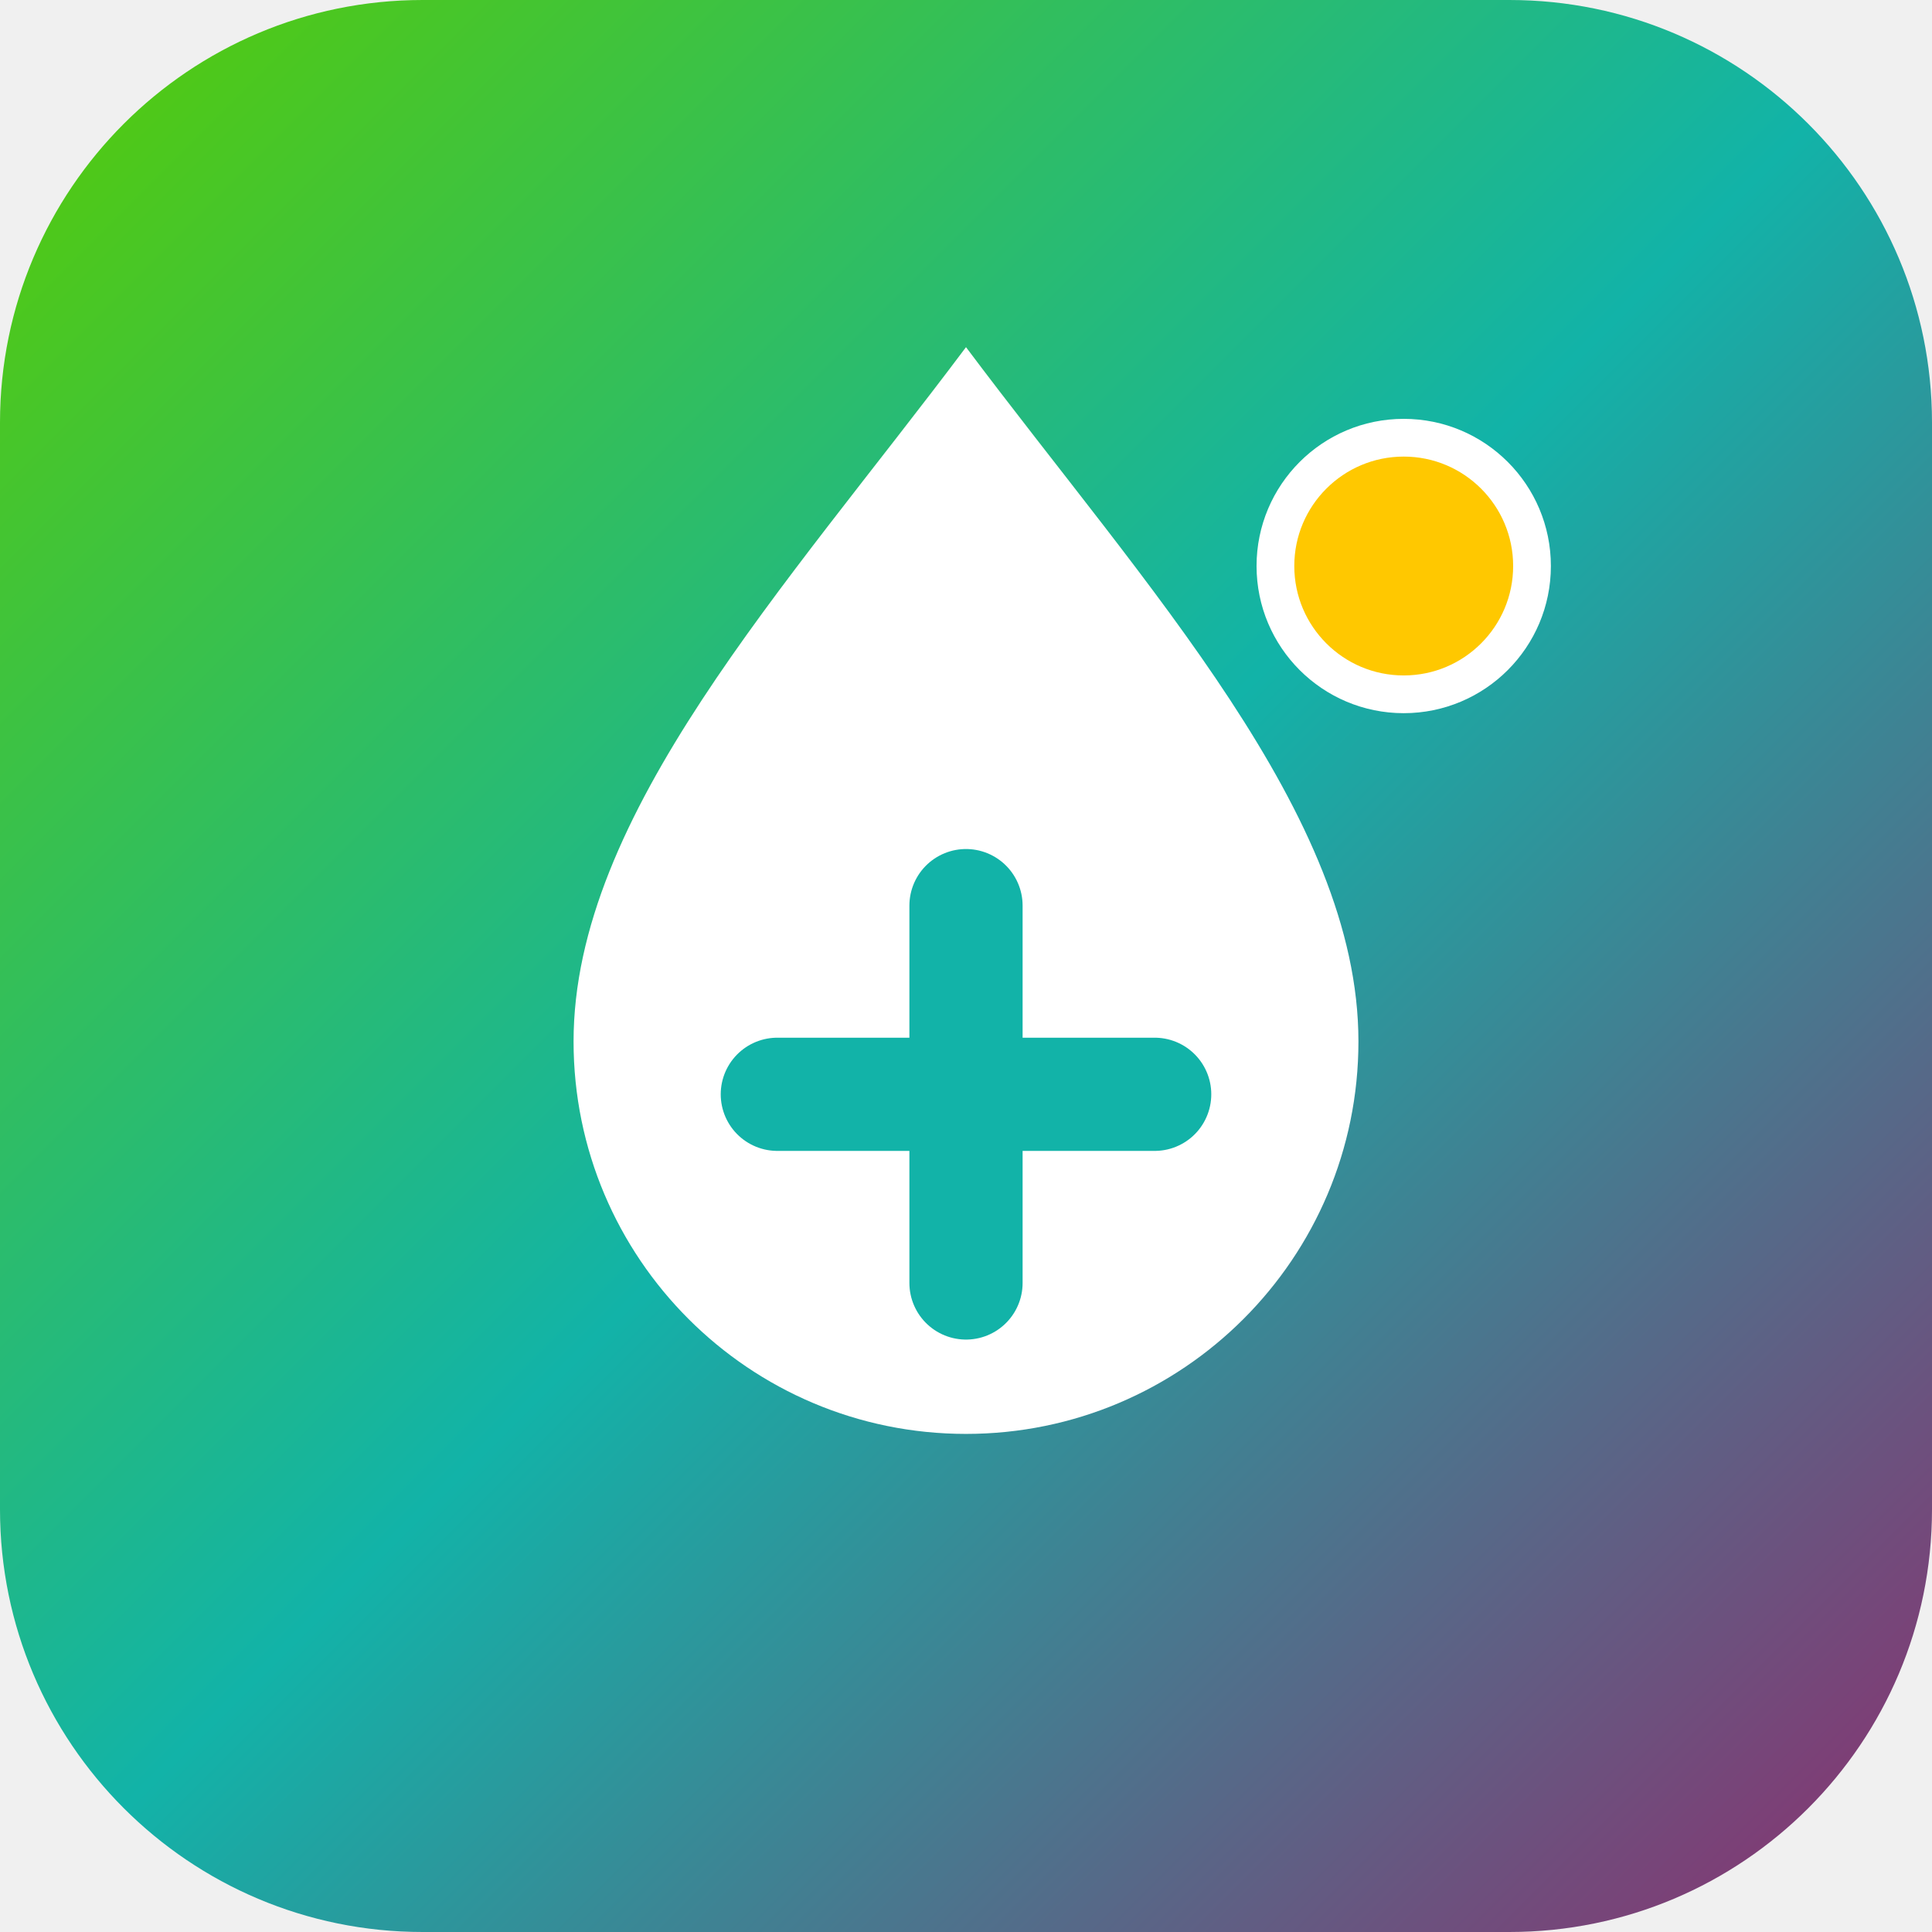
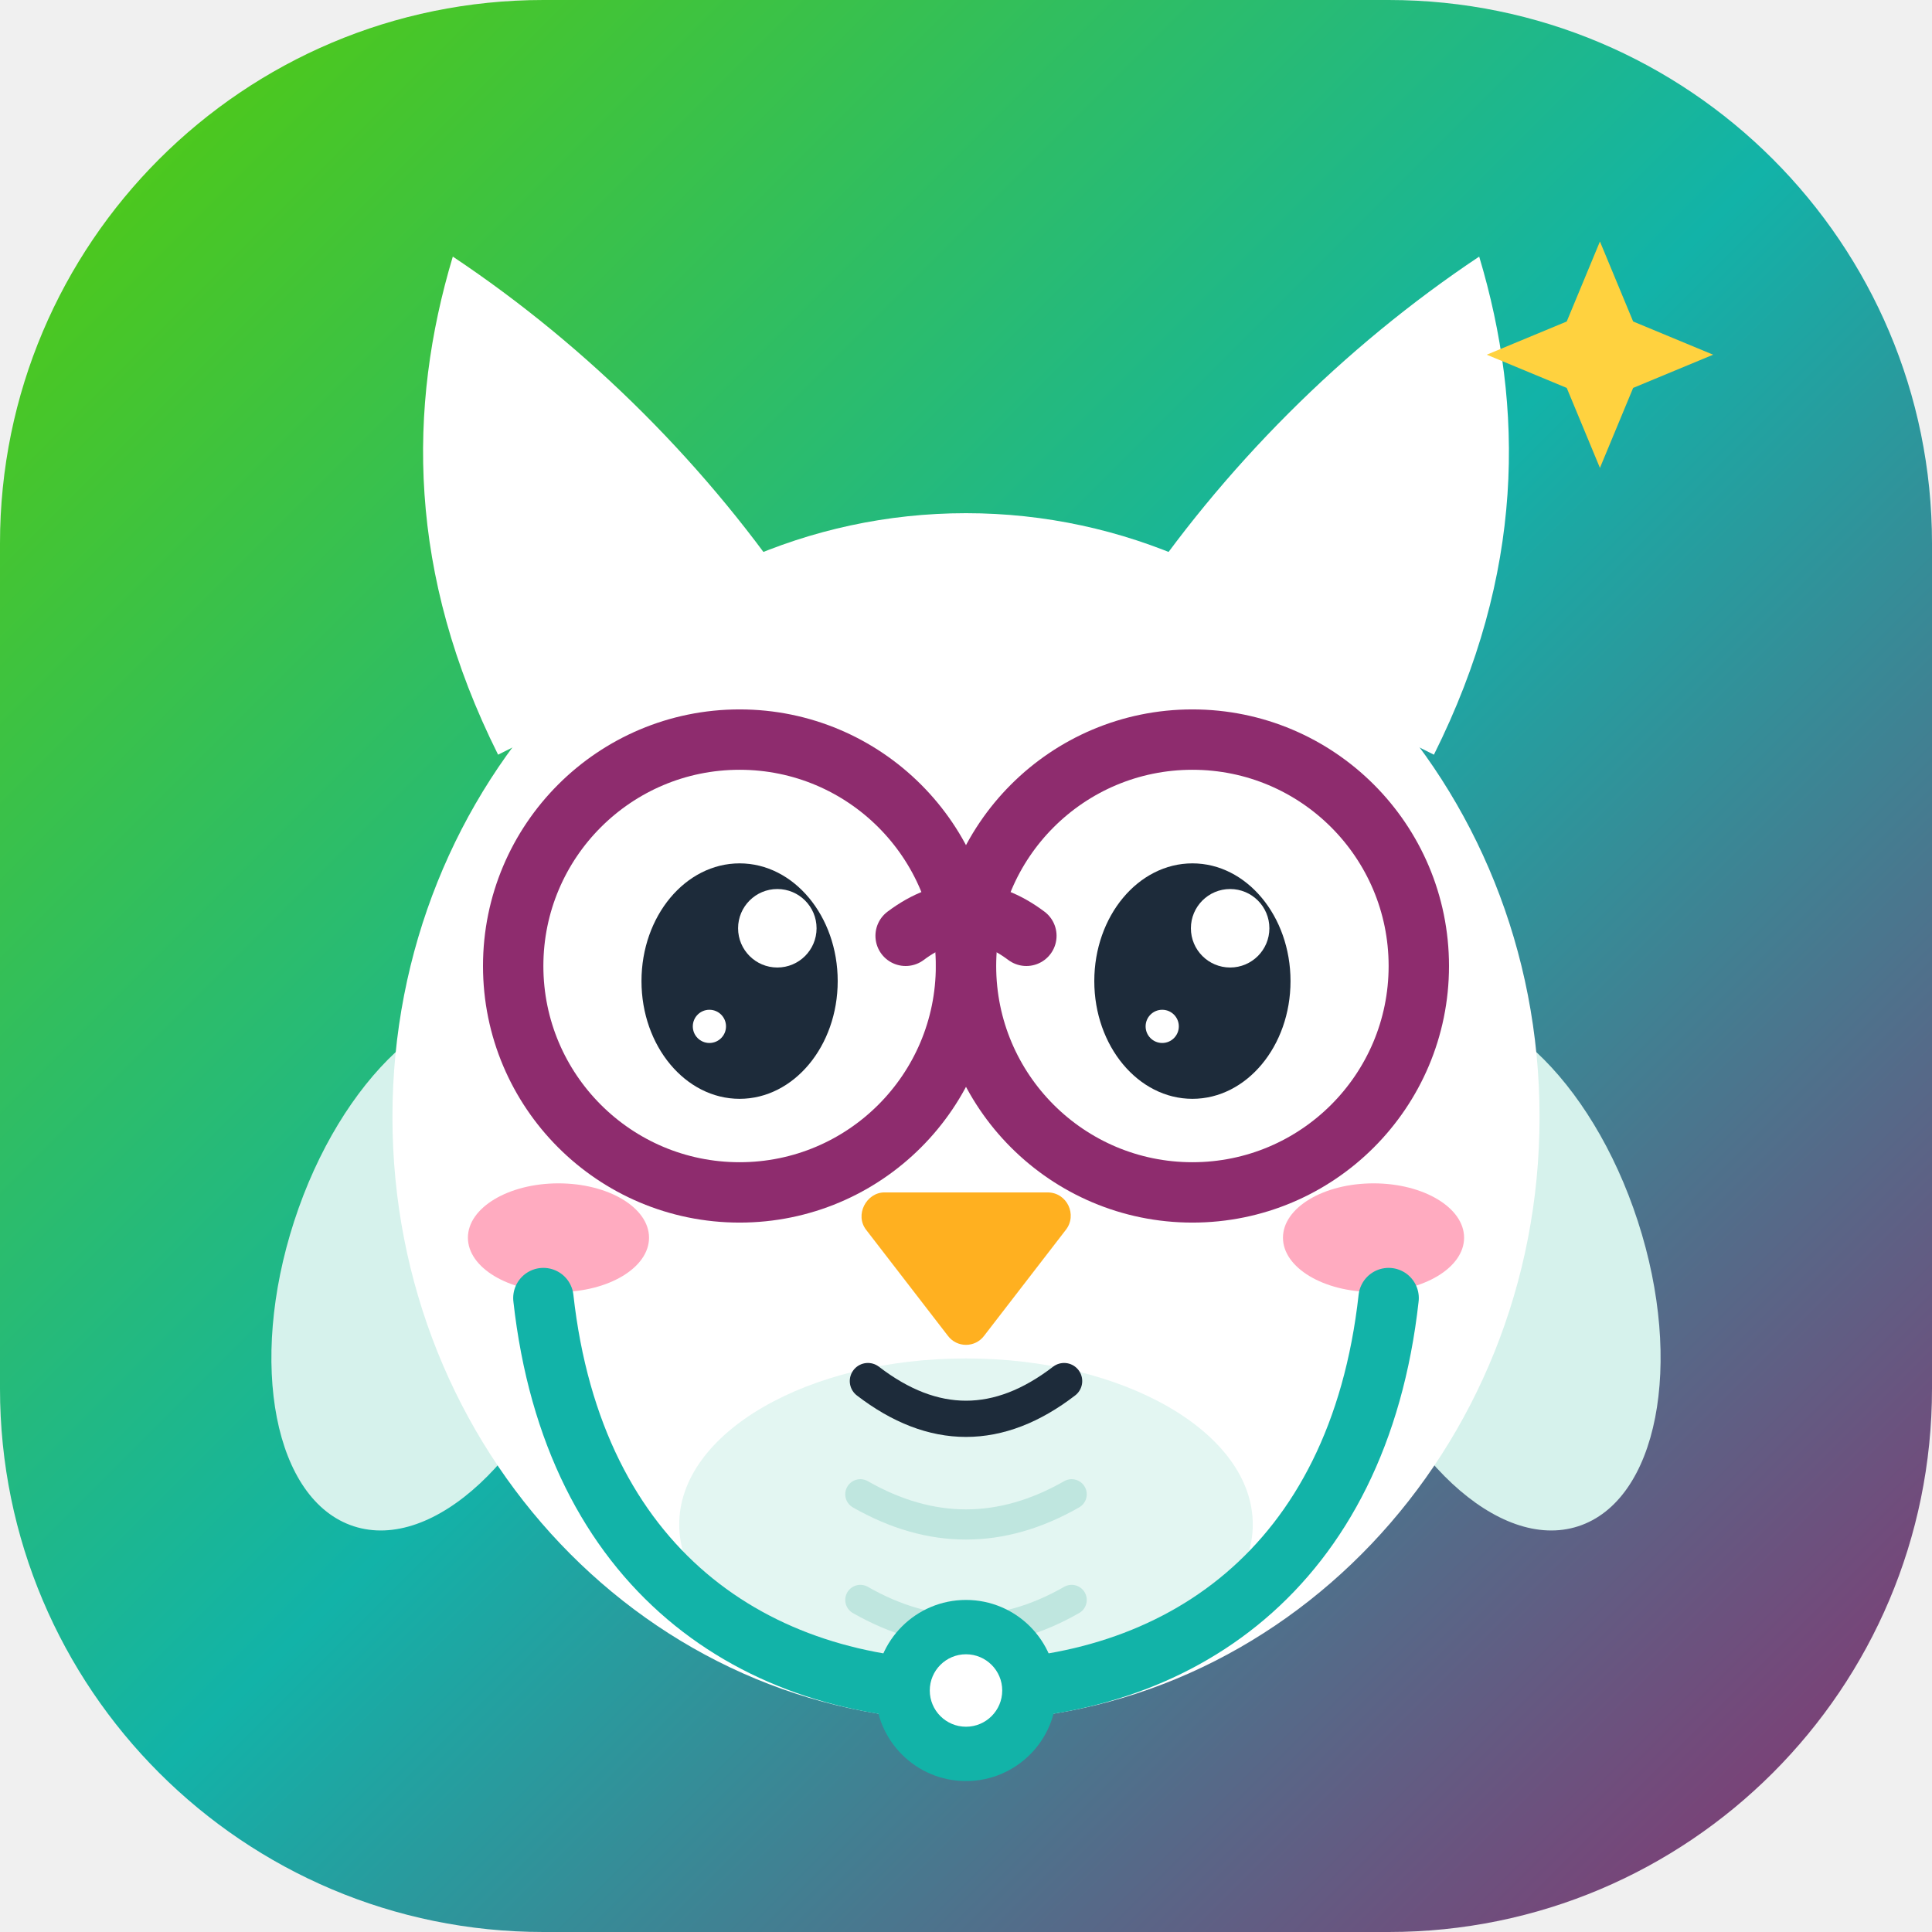
- <svg xmlns="http://www.w3.org/2000/svg" viewBox="0 0 512 512">
+ <svg xmlns="http://www.w3.org/2000/svg" viewBox="0 0 128 128" width="512" height="512">
  <defs>
    <linearGradient id="g" x1="0" y1="0" x2="1" y2="1">
      <stop offset="0" stop-color="#58cc02" />
      <stop offset=".5" stop-color="#12b3a8" />
      <stop offset="1" stop-color="#8e2c6e" />
    </linearGradient>
  </defs>
-   <rect width="512" height="512" rx="112" fill="url(#g)" />
-   <path d="M256 92c-48 64-104 124-104 184a104 104 0 0 0 208 0c0-60-56-120-104-184z" fill="#fff" />
-   <path d="M206 290h100M256 240v100" stroke="#12b3a8" stroke-width="30" stroke-linecap="round" />
-   <circle cx="372" cy="150" r="34" fill="#ffc800" stroke="#fff" stroke-width="10" />
+   <rect width="128" height="128" rx="36" fill="url(#g)" />
+   <path d="M33 50C27 38 27 27 30 17c9 6 17 14 23 23z" fill="#fff" />
+   <path d="M95 50c6-12 6-23 3-33-9 6-17 14-23 23z" fill="#fff" />
+   <ellipse cx="29" cy="84" rx="10" ry="18" fill="#d6f2ec" transform="rotate(18 29 84)" />
+   <ellipse cx="99" cy="84" rx="10" ry="18" fill="#d6f2ec" transform="rotate(-18 99 84)" />
+   <ellipse cx="64" cy="74" rx="38" ry="40" fill="#fff" />
+   <ellipse cx="64" cy="101" rx="19" ry="11" fill="#e3f6f2" />
+   <path d="M57 99q7 4 14 0M57 106q7 4 14 0" stroke="#bfe6df" stroke-width="2" fill="none" stroke-linecap="round" />
+   <circle cx="49" cy="64" r="15" fill="#fff" stroke="#8e2c6e" stroke-width="4" />
+   <circle cx="79" cy="64" r="15" fill="#fff" stroke="#8e2c6e" stroke-width="4" />
+   <path d="M60 62q4-3 8 0" stroke="#8e2c6e" stroke-width="4" fill="none" stroke-linecap="round" />
+   <g class="owl-eyes">
+     <ellipse cx="49" cy="65" rx="6.5" ry="7.8" fill="#1d2b3a" />
+     <ellipse cx="79" cy="65" rx="6.5" ry="7.8" fill="#1d2b3a" />
+     <circle cx="51.5" cy="61.5" r="2.6" fill="#fff" />
+     <circle cx="81.5" cy="61.5" r="2.6" fill="#fff" />
+     <circle cx="47" cy="68" r="1.1" fill="#fff" />
+     <circle cx="77" cy="68" r="1.1" fill="#fff" />
+   </g>
+   <ellipse cx="37" cy="82" rx="6" ry="3.6" fill="#ff8fab" opacity=".75" />
+   <ellipse cx="91" cy="82" rx="6" ry="3.6" fill="#ff8fab" opacity=".75" />
+   <path d="M58.6 79h10.8c1.3 0 2 1.5 1.2 2.5l-5.4 7c-.6.8-1.8.8-2.4 0l-5.4-7c-.8-1 0-2.5 1.2-2.5z" fill="#ffb020" />
+   <path d="M57.5 91.5q6.5 5 13 0" stroke="#1d2b3a" stroke-width="2.4" fill="none" stroke-linecap="round" />
+   <path d="M36 86c2 18 14 26 28 26s26-8 28-26" stroke="#12b3a8" stroke-width="4" fill="none" stroke-linecap="round" />
+   <circle cx="64" cy="112" r="6" fill="#12b3a8" />
+   <circle cx="64" cy="112" r="2.4" fill="#fff" />
+   <path d="M106 16l2.2 5.3 5.3 2.2-5.3 2.2-2.2 5.3-2.2-5.3-5.3-2.2 5.3-2.2z" fill="#ffd23f" />
</svg>
